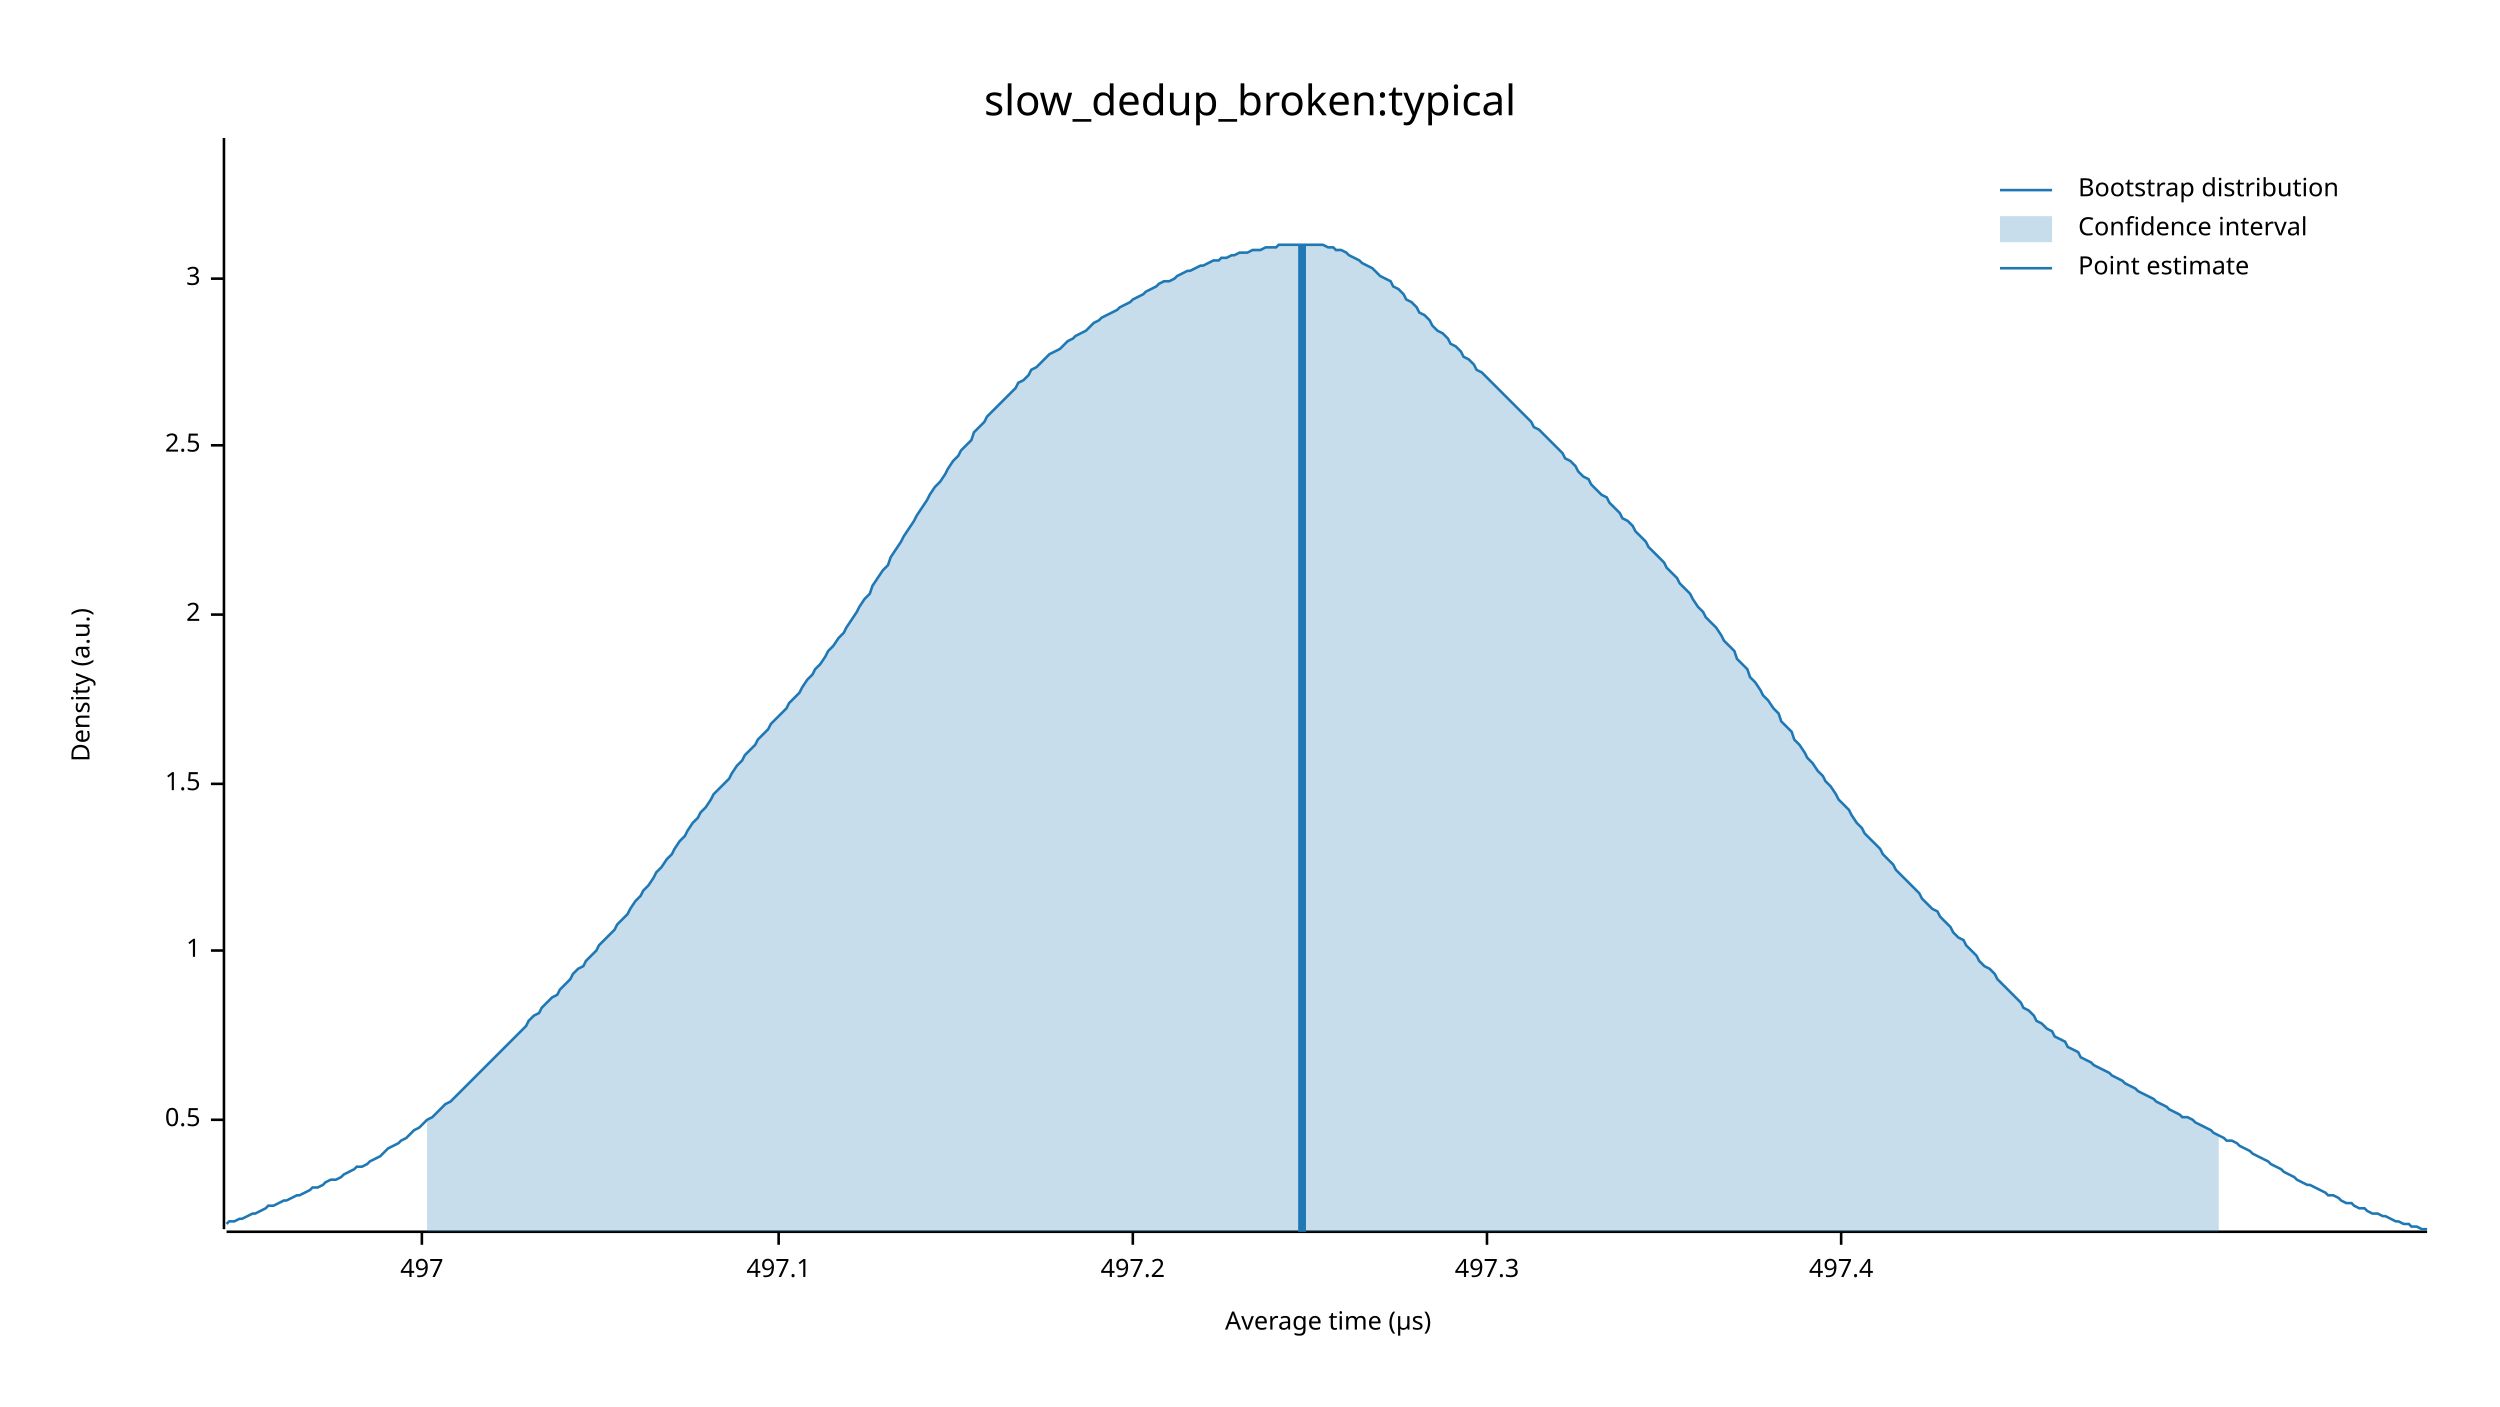
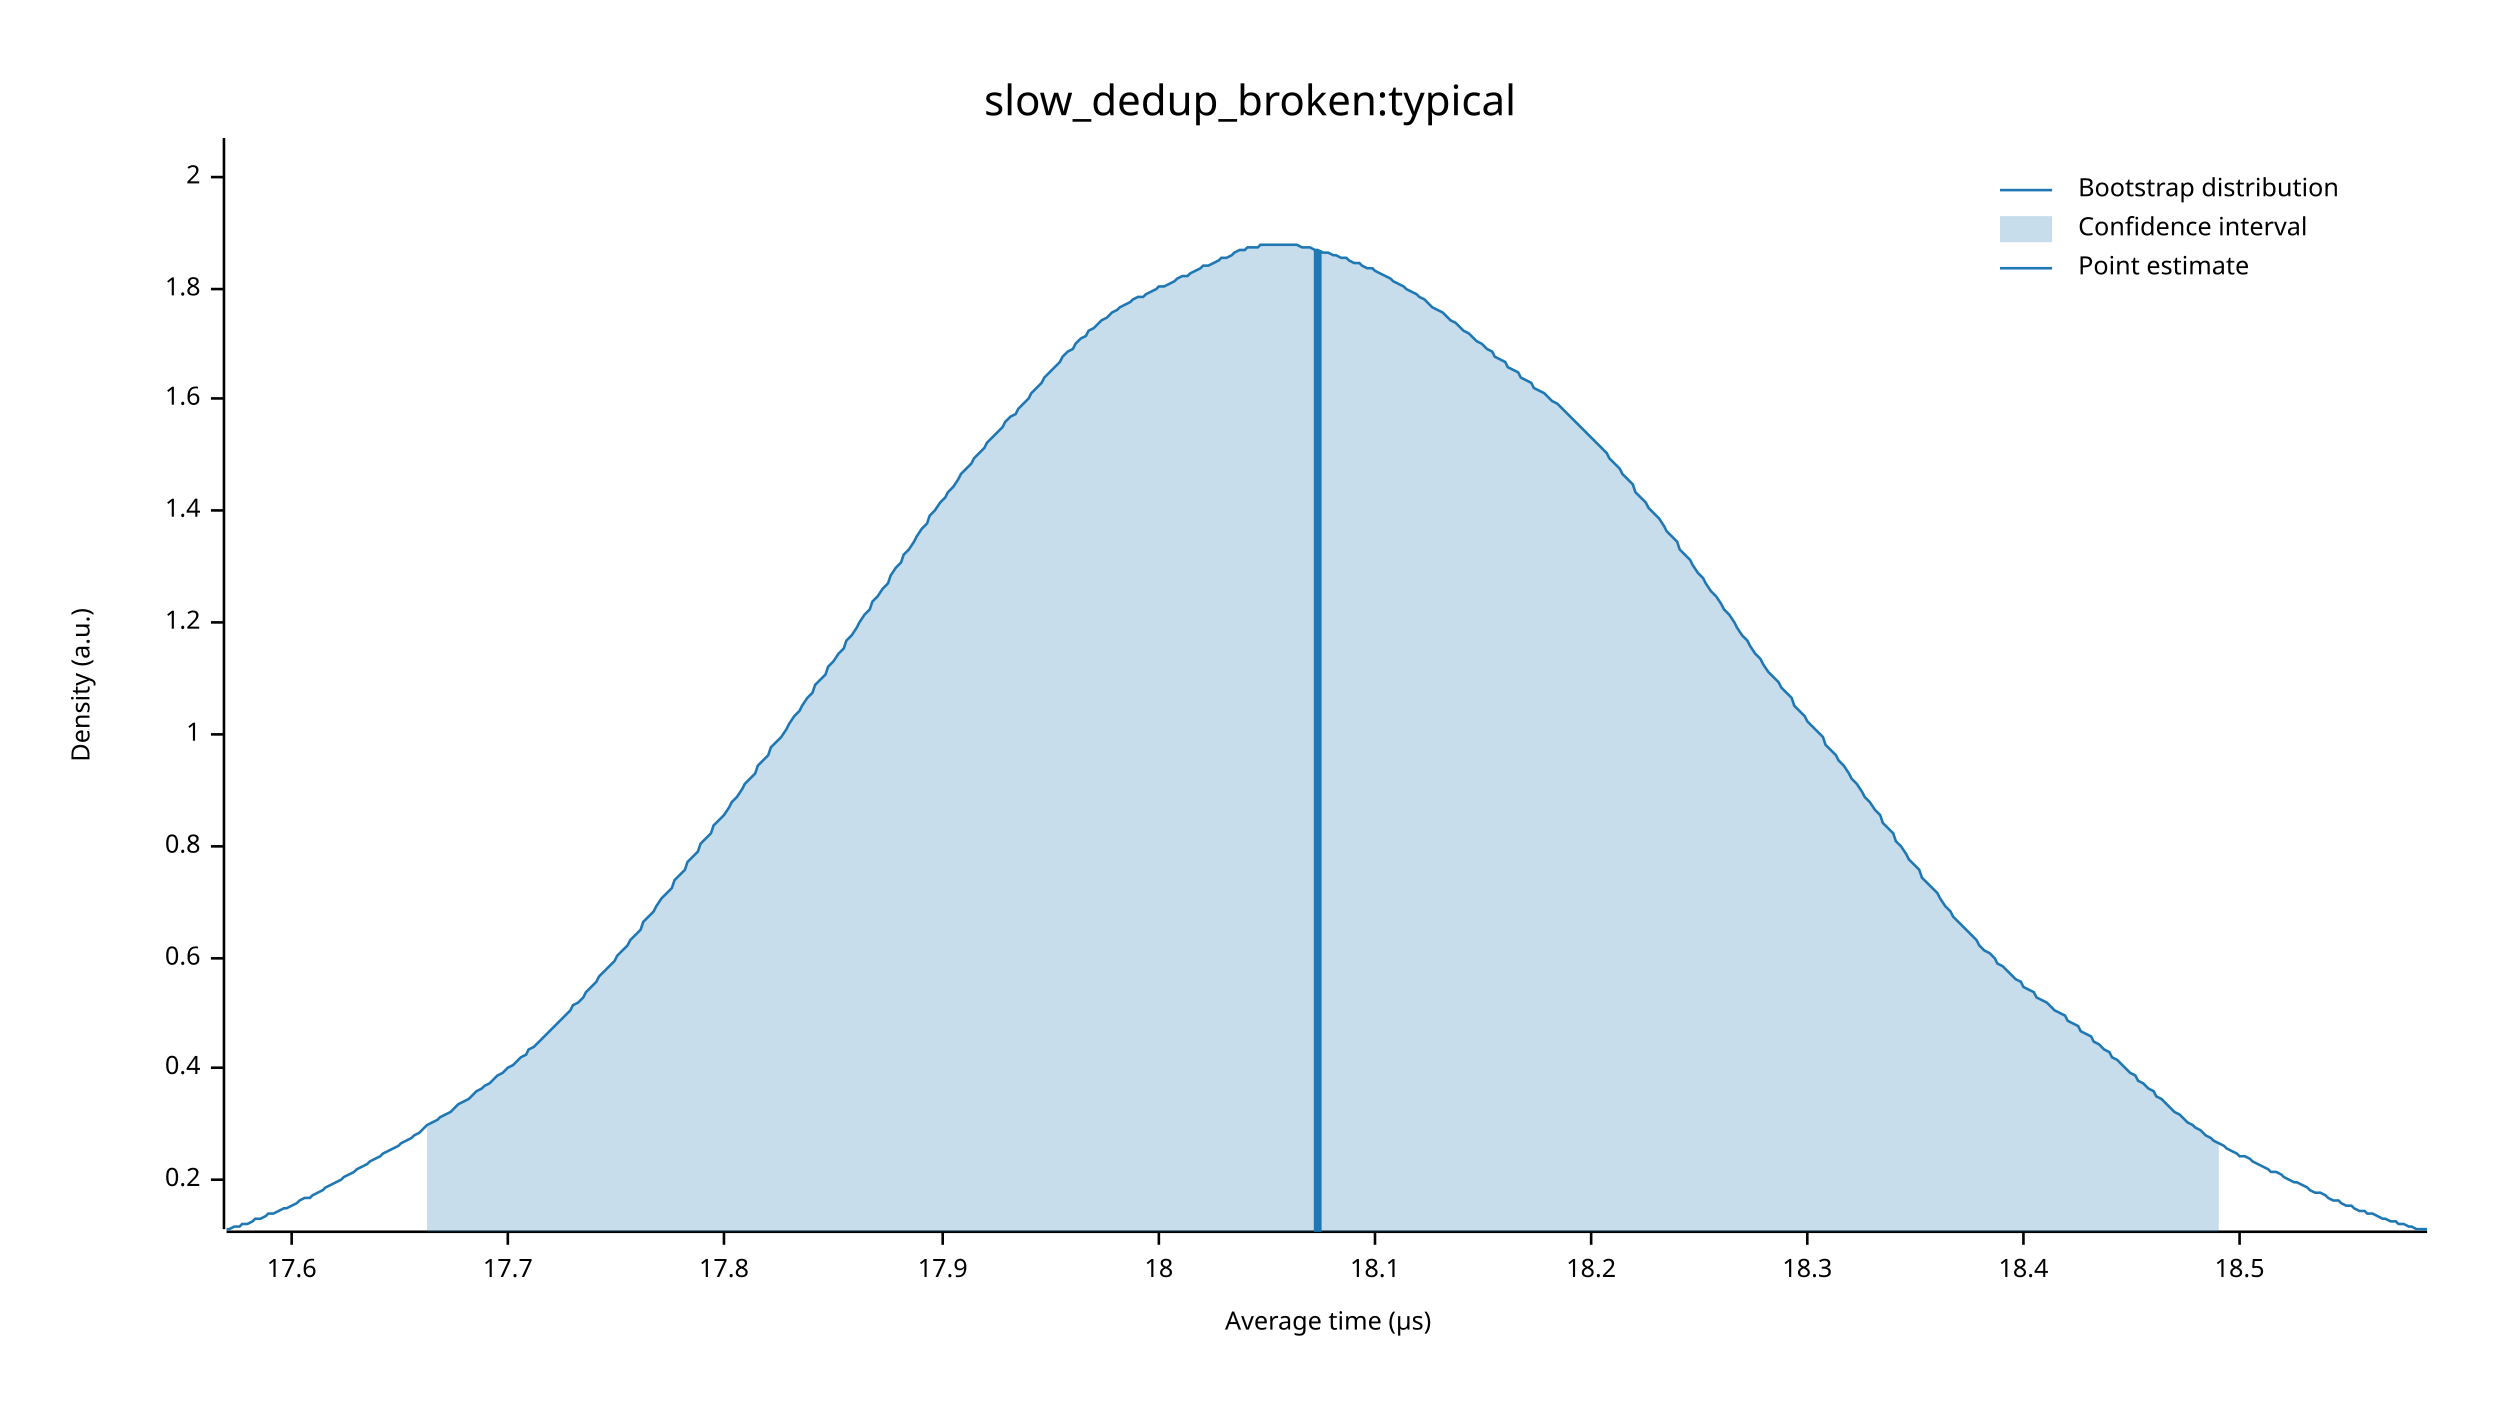
<svg xmlns="http://www.w3.org/2000/svg" width="960" height="540" viewBox="0 0 960 540">
  <text x="480" y="32" dy="0.76em" text-anchor="middle" font-family="sans-serif" font-size="16.129" opacity="1" fill="#000000">
slow_dedup_broken:typical
</text>
  <text x="27" y="263" dy="0.76em" text-anchor="middle" font-family="sans-serif" font-size="9.677" opacity="1" fill="#000000" transform="rotate(270, 27, 263)">
Density (a.u.)
</text>
  <text x="510" y="513" dy="-0.5ex" text-anchor="middle" font-family="sans-serif" font-size="9.677" opacity="1" fill="#000000">
Average time (µs)
</text>
  <polyline fill="none" opacity="1" stroke="#000000" stroke-width="1" points="86,53 86,472 " />
-   <text x="77" y="430" dy="0.5ex" text-anchor="end" font-family="sans-serif" font-size="9.677" opacity="1" fill="#000000">
- 0.5
+   <text x="77" y="453" dy="0.5ex" text-anchor="end" font-family="sans-serif" font-size="9.677" opacity="1" fill="#000000">
+ 0.2
</text>
-   <polyline fill="none" opacity="1" stroke="#000000" stroke-width="1" points="81,430 86,430 " />
-   <text x="77" y="365" dy="0.5ex" text-anchor="end" font-family="sans-serif" font-size="9.677" opacity="1" fill="#000000">
+   <polyline fill="none" opacity="1" stroke="#000000" stroke-width="1" points="81,453 86,453 " />
+   <text x="77" y="410" dy="0.5ex" text-anchor="end" font-family="sans-serif" font-size="9.677" opacity="1" fill="#000000">
+ 0.4
+ </text>
+   <polyline fill="none" opacity="1" stroke="#000000" stroke-width="1" points="81,410 86,410 " />
+   <text x="77" y="368" dy="0.5ex" text-anchor="end" font-family="sans-serif" font-size="9.677" opacity="1" fill="#000000">
+ 0.6
+ </text>
+   <polyline fill="none" opacity="1" stroke="#000000" stroke-width="1" points="81,368 86,368 " />
+   <text x="77" y="325" dy="0.5ex" text-anchor="end" font-family="sans-serif" font-size="9.677" opacity="1" fill="#000000">
+ 0.8
+ </text>
+   <polyline fill="none" opacity="1" stroke="#000000" stroke-width="1" points="81,325 86,325 " />
+   <text x="77" y="282" dy="0.5ex" text-anchor="end" font-family="sans-serif" font-size="9.677" opacity="1" fill="#000000">
1
</text>
-   <polyline fill="none" opacity="1" stroke="#000000" stroke-width="1" points="81,365 86,365 " />
-   <text x="77" y="301" dy="0.5ex" text-anchor="end" font-family="sans-serif" font-size="9.677" opacity="1" fill="#000000">
- 1.5
+   <polyline fill="none" opacity="1" stroke="#000000" stroke-width="1" points="81,282 86,282 " />
+   <text x="77" y="239" dy="0.5ex" text-anchor="end" font-family="sans-serif" font-size="9.677" opacity="1" fill="#000000">
+ 1.2
</text>
-   <polyline fill="none" opacity="1" stroke="#000000" stroke-width="1" points="81,301 86,301 " />
-   <text x="77" y="236" dy="0.5ex" text-anchor="end" font-family="sans-serif" font-size="9.677" opacity="1" fill="#000000">
+   <polyline fill="none" opacity="1" stroke="#000000" stroke-width="1" points="81,239 86,239 " />
+   <text x="77" y="196" dy="0.5ex" text-anchor="end" font-family="sans-serif" font-size="9.677" opacity="1" fill="#000000">
+ 1.4
+ </text>
+   <polyline fill="none" opacity="1" stroke="#000000" stroke-width="1" points="81,196 86,196 " />
+   <text x="77" y="153" dy="0.5ex" text-anchor="end" font-family="sans-serif" font-size="9.677" opacity="1" fill="#000000">
+ 1.6
+ </text>
+   <polyline fill="none" opacity="1" stroke="#000000" stroke-width="1" points="81,153 86,153 " />
+   <text x="77" y="111" dy="0.5ex" text-anchor="end" font-family="sans-serif" font-size="9.677" opacity="1" fill="#000000">
+ 1.8
+ </text>
+   <polyline fill="none" opacity="1" stroke="#000000" stroke-width="1" points="81,111 86,111 " />
+   <text x="77" y="68" dy="0.5ex" text-anchor="end" font-family="sans-serif" font-size="9.677" opacity="1" fill="#000000">
2
</text>
-   <polyline fill="none" opacity="1" stroke="#000000" stroke-width="1" points="81,236 86,236 " />
-   <text x="77" y="171" dy="0.5ex" text-anchor="end" font-family="sans-serif" font-size="9.677" opacity="1" fill="#000000">
- 2.5
+   <polyline fill="none" opacity="1" stroke="#000000" stroke-width="1" points="81,68 86,68 " />
+   <polyline fill="none" opacity="1" stroke="#000000" stroke-width="1" points="87,473 932,473 " />
+   <text x="112" y="483" dy="0.76em" text-anchor="middle" font-family="sans-serif" font-size="9.677" opacity="1" fill="#000000">
+ 17.6
</text>
-   <polyline fill="none" opacity="1" stroke="#000000" stroke-width="1" points="81,171 86,171 " />
-   <text x="77" y="107" dy="0.5ex" text-anchor="end" font-family="sans-serif" font-size="9.677" opacity="1" fill="#000000">
- 3
+   <polyline fill="none" opacity="1" stroke="#000000" stroke-width="1" points="112,473 112,478 " />
+   <text x="195" y="483" dy="0.76em" text-anchor="middle" font-family="sans-serif" font-size="9.677" opacity="1" fill="#000000">
+ 17.7
</text>
-   <polyline fill="none" opacity="1" stroke="#000000" stroke-width="1" points="81,107 86,107 " />
-   <polyline fill="none" opacity="1" stroke="#000000" stroke-width="1" points="87,473 932,473 " />
-   <text x="162" y="483" dy="0.76em" text-anchor="middle" font-family="sans-serif" font-size="9.677" opacity="1" fill="#000000">
- 497
+   <polyline fill="none" opacity="1" stroke="#000000" stroke-width="1" points="195,473 195,478 " />
+   <text x="278" y="483" dy="0.76em" text-anchor="middle" font-family="sans-serif" font-size="9.677" opacity="1" fill="#000000">
+ 17.8
</text>
-   <polyline fill="none" opacity="1" stroke="#000000" stroke-width="1" points="162,473 162,478 " />
-   <text x="299" y="483" dy="0.76em" text-anchor="middle" font-family="sans-serif" font-size="9.677" opacity="1" fill="#000000">
- 497.1
+   <polyline fill="none" opacity="1" stroke="#000000" stroke-width="1" points="278,473 278,478 " />
+   <text x="362" y="483" dy="0.76em" text-anchor="middle" font-family="sans-serif" font-size="9.677" opacity="1" fill="#000000">
+ 17.9
</text>
-   <polyline fill="none" opacity="1" stroke="#000000" stroke-width="1" points="299,473 299,478 " />
-   <text x="435" y="483" dy="0.76em" text-anchor="middle" font-family="sans-serif" font-size="9.677" opacity="1" fill="#000000">
- 497.2
+   <polyline fill="none" opacity="1" stroke="#000000" stroke-width="1" points="362,473 362,478 " />
+   <text x="445" y="483" dy="0.76em" text-anchor="middle" font-family="sans-serif" font-size="9.677" opacity="1" fill="#000000">
+ 18
</text>
-   <polyline fill="none" opacity="1" stroke="#000000" stroke-width="1" points="435,473 435,478 " />
-   <text x="571" y="483" dy="0.76em" text-anchor="middle" font-family="sans-serif" font-size="9.677" opacity="1" fill="#000000">
- 497.3
+   <polyline fill="none" opacity="1" stroke="#000000" stroke-width="1" points="445,473 445,478 " />
+   <text x="528" y="483" dy="0.76em" text-anchor="middle" font-family="sans-serif" font-size="9.677" opacity="1" fill="#000000">
+ 18.1
</text>
-   <polyline fill="none" opacity="1" stroke="#000000" stroke-width="1" points="571,473 571,478 " />
-   <text x="707" y="483" dy="0.76em" text-anchor="middle" font-family="sans-serif" font-size="9.677" opacity="1" fill="#000000">
- 497.4
+   <polyline fill="none" opacity="1" stroke="#000000" stroke-width="1" points="528,473 528,478 " />
+   <text x="611" y="483" dy="0.76em" text-anchor="middle" font-family="sans-serif" font-size="9.677" opacity="1" fill="#000000">
+ 18.2
</text>
-   <polyline fill="none" opacity="1" stroke="#000000" stroke-width="1" points="707,473 707,478 " />
-   <polyline fill="none" opacity="1" stroke="#1F78B4" stroke-width="1" points="87,470 88,469 90,469 92,468 93,468 95,467 97,466 98,466 100,465 102,464 103,463 105,463 107,462 109,461 110,461 112,460 114,459 115,459 117,458 119,457 120,456 122,456 124,455 125,454 127,453 129,453 131,452 132,451 134,450 136,449 137,448 139,448 141,447 142,446 144,445 146,444 147,443 149,441 151,440 153,439 154,438 156,437 158,435 159,434 161,433 163,431 164,430 166,429 168,427 169,426 171,424 173,423 175,421 176,420 178,418 180,416 181,415 183,413 185,411 186,410 188,408 190,406 191,405 193,403 195,401 197,399 198,398 200,396 202,394 203,392 205,390 207,389 208,387 210,385 212,383 214,382 215,380 217,378 219,376 220,374 222,372 224,371 225,369 227,367 229,365 230,363 232,361 234,359 236,357 237,355 239,353 241,351 242,349 244,346 246,344 247,342 249,340 251,337 252,335 254,333 256,330 258,328 259,326 261,323 263,321 264,319 266,316 268,314 269,312 271,310 273,307 274,305 276,303 278,301 280,299 281,297 283,294 285,292 286,290 288,288 290,286 291,284 293,282 295,280 296,278 298,276 300,274 302,272 303,270 305,268 307,266 308,264 310,261 312,259 313,257 315,255 317,252 318,250 320,248 322,245 324,243 325,241 327,238 329,235 330,233 332,230 334,228 335,225 337,222 339,219 341,217 342,214 344,211 346,208 347,206 349,203 351,200 352,198 354,195 356,192 357,190 359,187 361,185 363,182 364,180 366,177 368,175 369,173 371,171 373,169 374,166 376,164 378,162 379,160 381,158 383,156 385,154 386,153 388,151 390,149 391,147 393,146 395,144 396,142 398,141 400,139 401,138 403,136 405,135 407,134 408,133 410,131 412,130 413,129 415,128 417,127 418,126 420,124 422,123 423,122 425,121 427,120 429,119 430,118 432,117 434,116 435,115 437,114 439,113 440,112 442,111 444,110 445,109 447,108 449,108 451,107 452,106 454,105 456,104 457,104 459,103 461,102 462,102 464,101 466,100 468,100 469,99 471,99 473,98 474,98 476,97 478,97 479,97 481,96 483,96 484,96 486,95 488,95 490,95 491,94 493,94 495,94 496,94 498,94 500,94 501,94 503,94 505,94 506,94 508,94 510,95 512,95 513,96 515,96 517,97 518,98 520,99 522,100 523,101 525,102 527,103 528,104 530,106 532,107 534,108 535,110 537,111 539,113 540,115 542,116 544,118 545,120 547,121 549,123 550,125 552,127 554,128 556,130 557,132 559,133 561,135 562,137 564,138 566,140 567,142 569,143 571,145 573,147 574,148 576,150 578,152 579,153 581,155 583,157 584,158 586,160 588,162 589,164 591,165 593,167 595,169 596,170 598,172 600,174 601,176 603,177 605,179 606,181 608,183 610,184 611,186 613,188 615,190 617,191 618,193 620,195 622,197 623,199 625,200 627,202 628,204 630,206 632,208 633,210 635,212 637,214 639,216 640,218 642,220 644,222 645,224 647,226 649,228 650,230 652,233 654,235 655,237 657,239 659,241 661,244 662,246 664,248 666,250 667,253 669,255 671,257 672,260 674,262 676,265 677,267 679,269 681,272 683,274 684,277 686,279 688,281 689,284 691,286 693,289 694,291 696,293 698,296 700,298 701,300 703,302 705,305 706,307 708,309 710,311 711,313 713,316 715,318 716,320 718,322 720,324 722,326 723,328 725,330 727,332 728,334 730,336 732,338 733,339 735,341 737,343 738,345 740,347 742,349 744,350 745,352 747,354 749,356 750,358 752,360 754,361 755,363 757,365 759,367 760,369 762,371 764,372 766,374 767,376 769,378 771,380 772,381 774,383 776,385 777,387 779,388 781,390 782,392 784,393 786,395 788,396 789,398 791,399 793,400 794,402 796,403 798,404 799,406 801,407 803,408 804,409 806,410 808,411 810,412 811,413 813,414 815,415 816,416 818,417 820,418 821,419 823,420 825,421 827,422 828,423 830,424 832,425 833,426 835,427 837,428 838,429 840,429 842,430 843,431 845,432 847,433 849,434 850,435 852,436 854,437 855,438 857,438 859,439 860,440 862,441 864,442 865,443 867,444 869,445 871,446 872,447 874,448 876,449 877,450 879,451 881,452 882,453 884,454 886,455 887,455 889,456 891,457 893,458 894,459 896,459 898,460 899,461 901,462 903,462 904,463 906,464 908,464 909,465 911,466 913,466 915,467 916,467 918,468 920,469 921,469 923,470 925,470 926,471 928,471 930,472 932,472 " />
-   <polygon opacity="0.25" fill="#1F78B4" points="164,430 166,429 168,427 169,426 171,424 173,423 175,421 176,420 178,418 180,416 181,415 183,413 185,411 186,410 188,408 190,406 191,405 193,403 195,401 197,399 198,398 200,396 202,394 203,392 205,390 207,389 208,387 210,385 212,383 214,382 215,380 217,378 219,376 220,374 222,372 224,371 225,369 227,367 229,365 230,363 232,361 234,359 236,357 237,355 239,353 241,351 242,349 244,346 246,344 247,342 249,340 251,337 252,335 254,333 256,330 258,328 259,326 261,323 263,321 264,319 266,316 268,314 269,312 271,310 273,307 274,305 276,303 278,301 280,299 281,297 283,294 285,292 286,290 288,288 290,286 291,284 293,282 295,280 296,278 298,276 300,274 302,272 303,270 305,268 307,266 308,264 310,261 312,259 313,257 315,255 317,252 318,250 320,248 322,245 324,243 325,241 327,238 329,235 330,233 332,230 334,228 335,225 337,222 339,219 341,217 342,214 344,211 346,208 347,206 349,203 351,200 352,198 354,195 356,192 357,190 359,187 361,185 363,182 364,180 366,177 368,175 369,173 371,171 373,169 374,166 376,164 378,162 379,160 381,158 383,156 385,154 386,153 388,151 390,149 391,147 393,146 395,144 396,142 398,141 400,139 401,138 403,136 405,135 407,134 408,133 410,131 412,130 413,129 415,128 417,127 418,126 420,124 422,123 423,122 425,121 427,120 429,119 430,118 432,117 434,116 435,115 437,114 439,113 440,112 442,111 444,110 445,109 447,108 449,108 451,107 452,106 454,105 456,104 457,104 459,103 461,102 462,102 464,101 466,100 468,100 469,99 471,99 473,98 474,98 476,97 478,97 479,97 481,96 483,96 484,96 486,95 488,95 490,95 491,94 493,94 495,94 496,94 498,94 500,94 501,94 503,94 505,94 506,94 508,94 510,95 512,95 513,96 515,96 517,97 518,98 520,99 522,100 523,101 525,102 527,103 528,104 530,106 532,107 534,108 535,110 537,111 539,113 540,115 542,116 544,118 545,120 547,121 549,123 550,125 552,127 554,128 556,130 557,132 559,133 561,135 562,137 564,138 566,140 567,142 569,143 571,145 573,147 574,148 576,150 578,152 579,153 581,155 583,157 584,158 586,160 588,162 589,164 591,165 593,167 595,169 596,170 598,172 600,174 601,176 603,177 605,179 606,181 608,183 610,184 611,186 613,188 615,190 617,191 618,193 620,195 622,197 623,199 625,200 627,202 628,204 630,206 632,208 633,210 635,212 637,214 639,216 640,218 642,220 644,222 645,224 647,226 649,228 650,230 652,233 654,235 655,237 657,239 659,241 661,244 662,246 664,248 666,250 667,253 669,255 671,257 672,260 674,262 676,265 677,267 679,269 681,272 683,274 684,277 686,279 688,281 689,284 691,286 693,289 694,291 696,293 698,296 700,298 701,300 703,302 705,305 706,307 708,309 710,311 711,313 713,316 715,318 716,320 718,322 720,324 722,326 723,328 725,330 727,332 728,334 730,336 732,338 733,339 735,341 737,343 738,345 740,347 742,349 744,350 745,352 747,354 749,356 750,358 752,360 754,361 755,363 757,365 759,367 760,369 762,371 764,372 766,374 767,376 769,378 771,380 772,381 774,383 776,385 777,387 779,388 781,390 782,392 784,393 786,395 788,396 789,398 791,399 793,400 794,402 796,403 798,404 799,406 801,407 803,408 804,409 806,410 808,411 810,412 811,413 813,414 815,415 816,416 818,417 820,418 821,419 823,420 825,421 827,422 828,423 830,424 832,425 833,426 835,427 837,428 838,429 840,429 842,430 843,431 845,432 847,433 849,434 850,435 852,436 852,473 164,473 " />
-   <polyline fill="none" opacity="1" stroke="#1F78B4" stroke-width="3" points="500,473 500,94 " />
+   <polyline fill="none" opacity="1" stroke="#000000" stroke-width="1" points="611,473 611,478 " />
+   <text x="694" y="483" dy="0.76em" text-anchor="middle" font-family="sans-serif" font-size="9.677" opacity="1" fill="#000000">
+ 18.3
+ </text>
+   <polyline fill="none" opacity="1" stroke="#000000" stroke-width="1" points="694,473 694,478 " />
+   <text x="777" y="483" dy="0.76em" text-anchor="middle" font-family="sans-serif" font-size="9.677" opacity="1" fill="#000000">
+ 18.4
+ </text>
+   <polyline fill="none" opacity="1" stroke="#000000" stroke-width="1" points="777,473 777,478 " />
+   <text x="860" y="483" dy="0.76em" text-anchor="middle" font-family="sans-serif" font-size="9.677" opacity="1" fill="#000000">
+ 18.5
+ </text>
+   <polyline fill="none" opacity="1" stroke="#000000" stroke-width="1" points="860,473 860,478 " />
+   <polyline fill="none" opacity="1" stroke="#1F78B4" stroke-width="1" points="87,472 88,472 90,471 92,471 93,470 95,470 97,469 98,468 100,468 102,467 103,466 105,466 107,465 109,464 110,464 112,463 114,462 115,461 117,460 119,460 120,459 122,458 124,457 125,456 127,455 129,454 131,453 132,452 134,451 136,450 137,449 139,448 141,447 142,446 144,445 146,444 147,443 149,442 151,441 153,440 154,439 156,438 158,437 159,436 161,435 163,433 164,432 166,431 168,430 169,429 171,428 173,427 175,425 176,424 178,423 180,422 181,421 183,419 185,418 186,417 188,416 190,414 191,413 193,412 195,410 197,409 198,408 200,406 202,405 203,403 205,402 207,400 208,399 210,397 212,395 214,393 215,392 217,390 219,388 220,386 222,385 224,383 225,381 227,379 229,377 230,375 232,373 234,371 236,369 237,367 239,365 241,363 242,361 244,359 246,357 247,354 249,352 251,350 252,348 254,345 256,343 258,341 259,338 261,336 263,334 264,331 266,329 268,327 269,324 271,322 273,320 274,317 276,315 278,313 280,310 281,308 283,306 285,303 286,301 288,299 290,297 291,294 293,292 295,290 296,287 298,285 300,283 302,280 303,278 305,275 307,273 308,271 310,268 312,266 313,263 315,261 317,259 318,256 320,254 322,251 324,249 325,246 327,244 329,241 330,239 332,236 334,234 335,231 337,229 339,226 341,224 342,221 344,218 346,216 347,213 349,211 351,208 352,206 354,203 356,201 357,198 359,196 361,193 363,191 364,189 366,187 368,184 369,182 371,180 373,178 374,176 376,174 378,172 379,170 381,168 383,166 385,164 386,162 388,160 390,159 391,157 393,155 395,153 396,151 398,149 400,147 401,145 403,143 405,141 407,139 408,137 410,135 412,134 413,132 415,130 417,129 418,127 420,126 422,124 423,123 425,122 427,120 429,119 430,118 432,117 434,116 435,115 437,114 439,114 440,113 442,112 444,111 445,110 447,110 449,109 451,108 452,107 454,106 456,106 457,105 459,104 461,103 462,102 464,102 466,101 468,100 469,99 471,99 473,98 474,97 476,96 478,96 479,95 481,95 483,95 484,94 486,94 488,94 490,94 491,94 493,94 495,94 496,94 498,94 500,95 501,95 503,95 505,96 506,96 508,97 510,97 512,98 513,98 515,99 517,99 518,100 520,101 522,101 523,102 525,103 527,103 528,104 530,105 532,106 534,107 535,108 537,109 539,110 540,111 542,112 544,113 545,114 547,115 549,117 550,118 552,119 554,120 556,122 557,123 559,124 561,126 562,127 564,128 566,130 567,131 569,132 571,134 573,135 574,137 576,138 578,139 579,141 581,142 583,143 584,145 586,146 588,147 589,149 591,150 593,151 595,153 596,154 598,155 600,157 601,158 603,160 605,162 606,163 608,165 610,167 611,168 613,170 615,172 617,174 618,176 620,178 622,180 623,182 625,184 627,186 628,189 630,191 632,193 633,195 635,197 637,199 639,202 640,204 642,206 644,208 645,211 647,213 649,215 650,217 652,220 654,222 655,224 657,227 659,229 661,232 662,234 664,236 666,239 667,241 669,244 671,246 672,248 674,251 676,253 677,255 679,258 681,260 683,262 684,264 686,266 688,268 689,271 691,273 693,275 694,277 696,279 698,281 700,283 701,286 703,288 705,290 706,292 708,294 710,297 711,299 713,301 715,304 716,306 718,308 720,311 722,313 723,316 725,318 727,320 728,323 730,325 732,328 733,330 735,332 737,334 738,337 740,339 742,341 744,343 745,345 747,348 749,350 750,352 752,354 754,356 755,357 757,359 759,361 760,363 762,365 764,366 766,368 767,370 769,371 771,373 772,374 774,376 776,377 777,379 779,380 781,381 782,383 784,384 786,385 788,387 789,388 791,389 793,390 794,392 796,393 798,394 799,396 801,397 803,398 804,400 806,401 808,403 810,404 811,406 813,407 815,409 816,410 818,412 820,413 821,415 823,416 825,418 827,419 828,421 830,422 832,424 833,425 835,427 837,428 838,429 840,431 842,432 843,433 845,434 847,436 849,437 850,438 852,439 854,440 855,441 857,442 859,443 860,444 862,444 864,445 865,446 867,447 869,448 871,449 872,450 874,450 876,451 877,452 879,453 881,454 882,454 884,455 886,456 887,457 889,458 891,458 893,459 894,460 896,461 898,461 899,462 901,463 903,463 904,464 906,465 908,465 909,466 911,466 913,467 915,468 916,468 918,469 920,469 921,470 923,470 925,471 926,471 928,472 930,472 932,472 " />
+   <polygon opacity="0.25" fill="#1F78B4" points="164,432 166,431 168,430 169,429 171,428 173,427 175,425 176,424 178,423 180,422 181,421 183,419 185,418 186,417 188,416 190,414 191,413 193,412 195,410 197,409 198,408 200,406 202,405 203,403 205,402 207,400 208,399 210,397 212,395 214,393 215,392 217,390 219,388 220,386 222,385 224,383 225,381 227,379 229,377 230,375 232,373 234,371 236,369 237,367 239,365 241,363 242,361 244,359 246,357 247,354 249,352 251,350 252,348 254,345 256,343 258,341 259,338 261,336 263,334 264,331 266,329 268,327 269,324 271,322 273,320 274,317 276,315 278,313 280,310 281,308 283,306 285,303 286,301 288,299 290,297 291,294 293,292 295,290 296,287 298,285 300,283 302,280 303,278 305,275 307,273 308,271 310,268 312,266 313,263 315,261 317,259 318,256 320,254 322,251 324,249 325,246 327,244 329,241 330,239 332,236 334,234 335,231 337,229 339,226 341,224 342,221 344,218 346,216 347,213 349,211 351,208 352,206 354,203 356,201 357,198 359,196 361,193 363,191 364,189 366,187 368,184 369,182 371,180 373,178 374,176 376,174 378,172 379,170 381,168 383,166 385,164 386,162 388,160 390,159 391,157 393,155 395,153 396,151 398,149 400,147 401,145 403,143 405,141 407,139 408,137 410,135 412,134 413,132 415,130 417,129 418,127 420,126 422,124 423,123 425,122 427,120 429,119 430,118 432,117 434,116 435,115 437,114 439,114 440,113 442,112 444,111 445,110 447,110 449,109 451,108 452,107 454,106 456,106 457,105 459,104 461,103 462,102 464,102 466,101 468,100 469,99 471,99 473,98 474,97 476,96 478,96 479,95 481,95 483,95 484,94 486,94 488,94 490,94 491,94 493,94 495,94 496,94 498,94 500,95 501,95 503,95 505,96 506,96 508,97 510,97 512,98 513,98 515,99 517,99 518,100 520,101 522,101 523,102 525,103 527,103 528,104 530,105 532,106 534,107 535,108 537,109 539,110 540,111 542,112 544,113 545,114 547,115 549,117 550,118 552,119 554,120 556,122 557,123 559,124 561,126 562,127 564,128 566,130 567,131 569,132 571,134 573,135 574,137 576,138 578,139 579,141 581,142 583,143 584,145 586,146 588,147 589,149 591,150 593,151 595,153 596,154 598,155 600,157 601,158 603,160 605,162 606,163 608,165 610,167 611,168 613,170 615,172 617,174 618,176 620,178 622,180 623,182 625,184 627,186 628,189 630,191 632,193 633,195 635,197 637,199 639,202 640,204 642,206 644,208 645,211 647,213 649,215 650,217 652,220 654,222 655,224 657,227 659,229 661,232 662,234 664,236 666,239 667,241 669,244 671,246 672,248 674,251 676,253 677,255 679,258 681,260 683,262 684,264 686,266 688,268 689,271 691,273 693,275 694,277 696,279 698,281 700,283 701,286 703,288 705,290 706,292 708,294 710,297 711,299 713,301 715,304 716,306 718,308 720,311 722,313 723,316 725,318 727,320 728,323 730,325 732,328 733,330 735,332 737,334 738,337 740,339 742,341 744,343 745,345 747,348 749,350 750,352 752,354 754,356 755,357 757,359 759,361 760,363 762,365 764,366 766,368 767,370 769,371 771,373 772,374 774,376 776,377 777,379 779,380 781,381 782,383 784,384 786,385 788,387 789,388 791,389 793,390 794,392 796,393 798,394 799,396 801,397 803,398 804,400 806,401 808,403 810,404 811,406 813,407 815,409 816,410 818,412 820,413 821,415 823,416 825,418 827,419 828,421 830,422 832,424 833,425 835,427 837,428 838,429 840,431 842,432 843,433 845,434 847,436 849,437 850,438 852,439 852,473 164,473 " />
+   <polyline fill="none" opacity="1" stroke="#1F78B4" stroke-width="3" points="506,473 506,96 " />
  <text x="798" y="68" dy="0.76em" text-anchor="start" font-family="sans-serif" font-size="9.677" opacity="1" fill="#000000">
Bootstrap distribution
</text>
  <text x="798" y="83" dy="0.76em" text-anchor="start" font-family="sans-serif" font-size="9.677" opacity="1" fill="#000000">
Confidence interval
</text>
  <text x="798" y="98" dy="0.76em" text-anchor="start" font-family="sans-serif" font-size="9.677" opacity="1" fill="#000000">
Point estimate
</text>
  <polyline fill="none" opacity="1" stroke="#1F78B4" stroke-width="1" points="768,73 788,73 " />
  <rect x="768" y="83" width="20" height="10" opacity="0.25" fill="#1F78B4" stroke="none" />
  <polyline fill="none" opacity="1" stroke="#1F78B4" stroke-width="1" points="768,103 788,103 " />
</svg>
